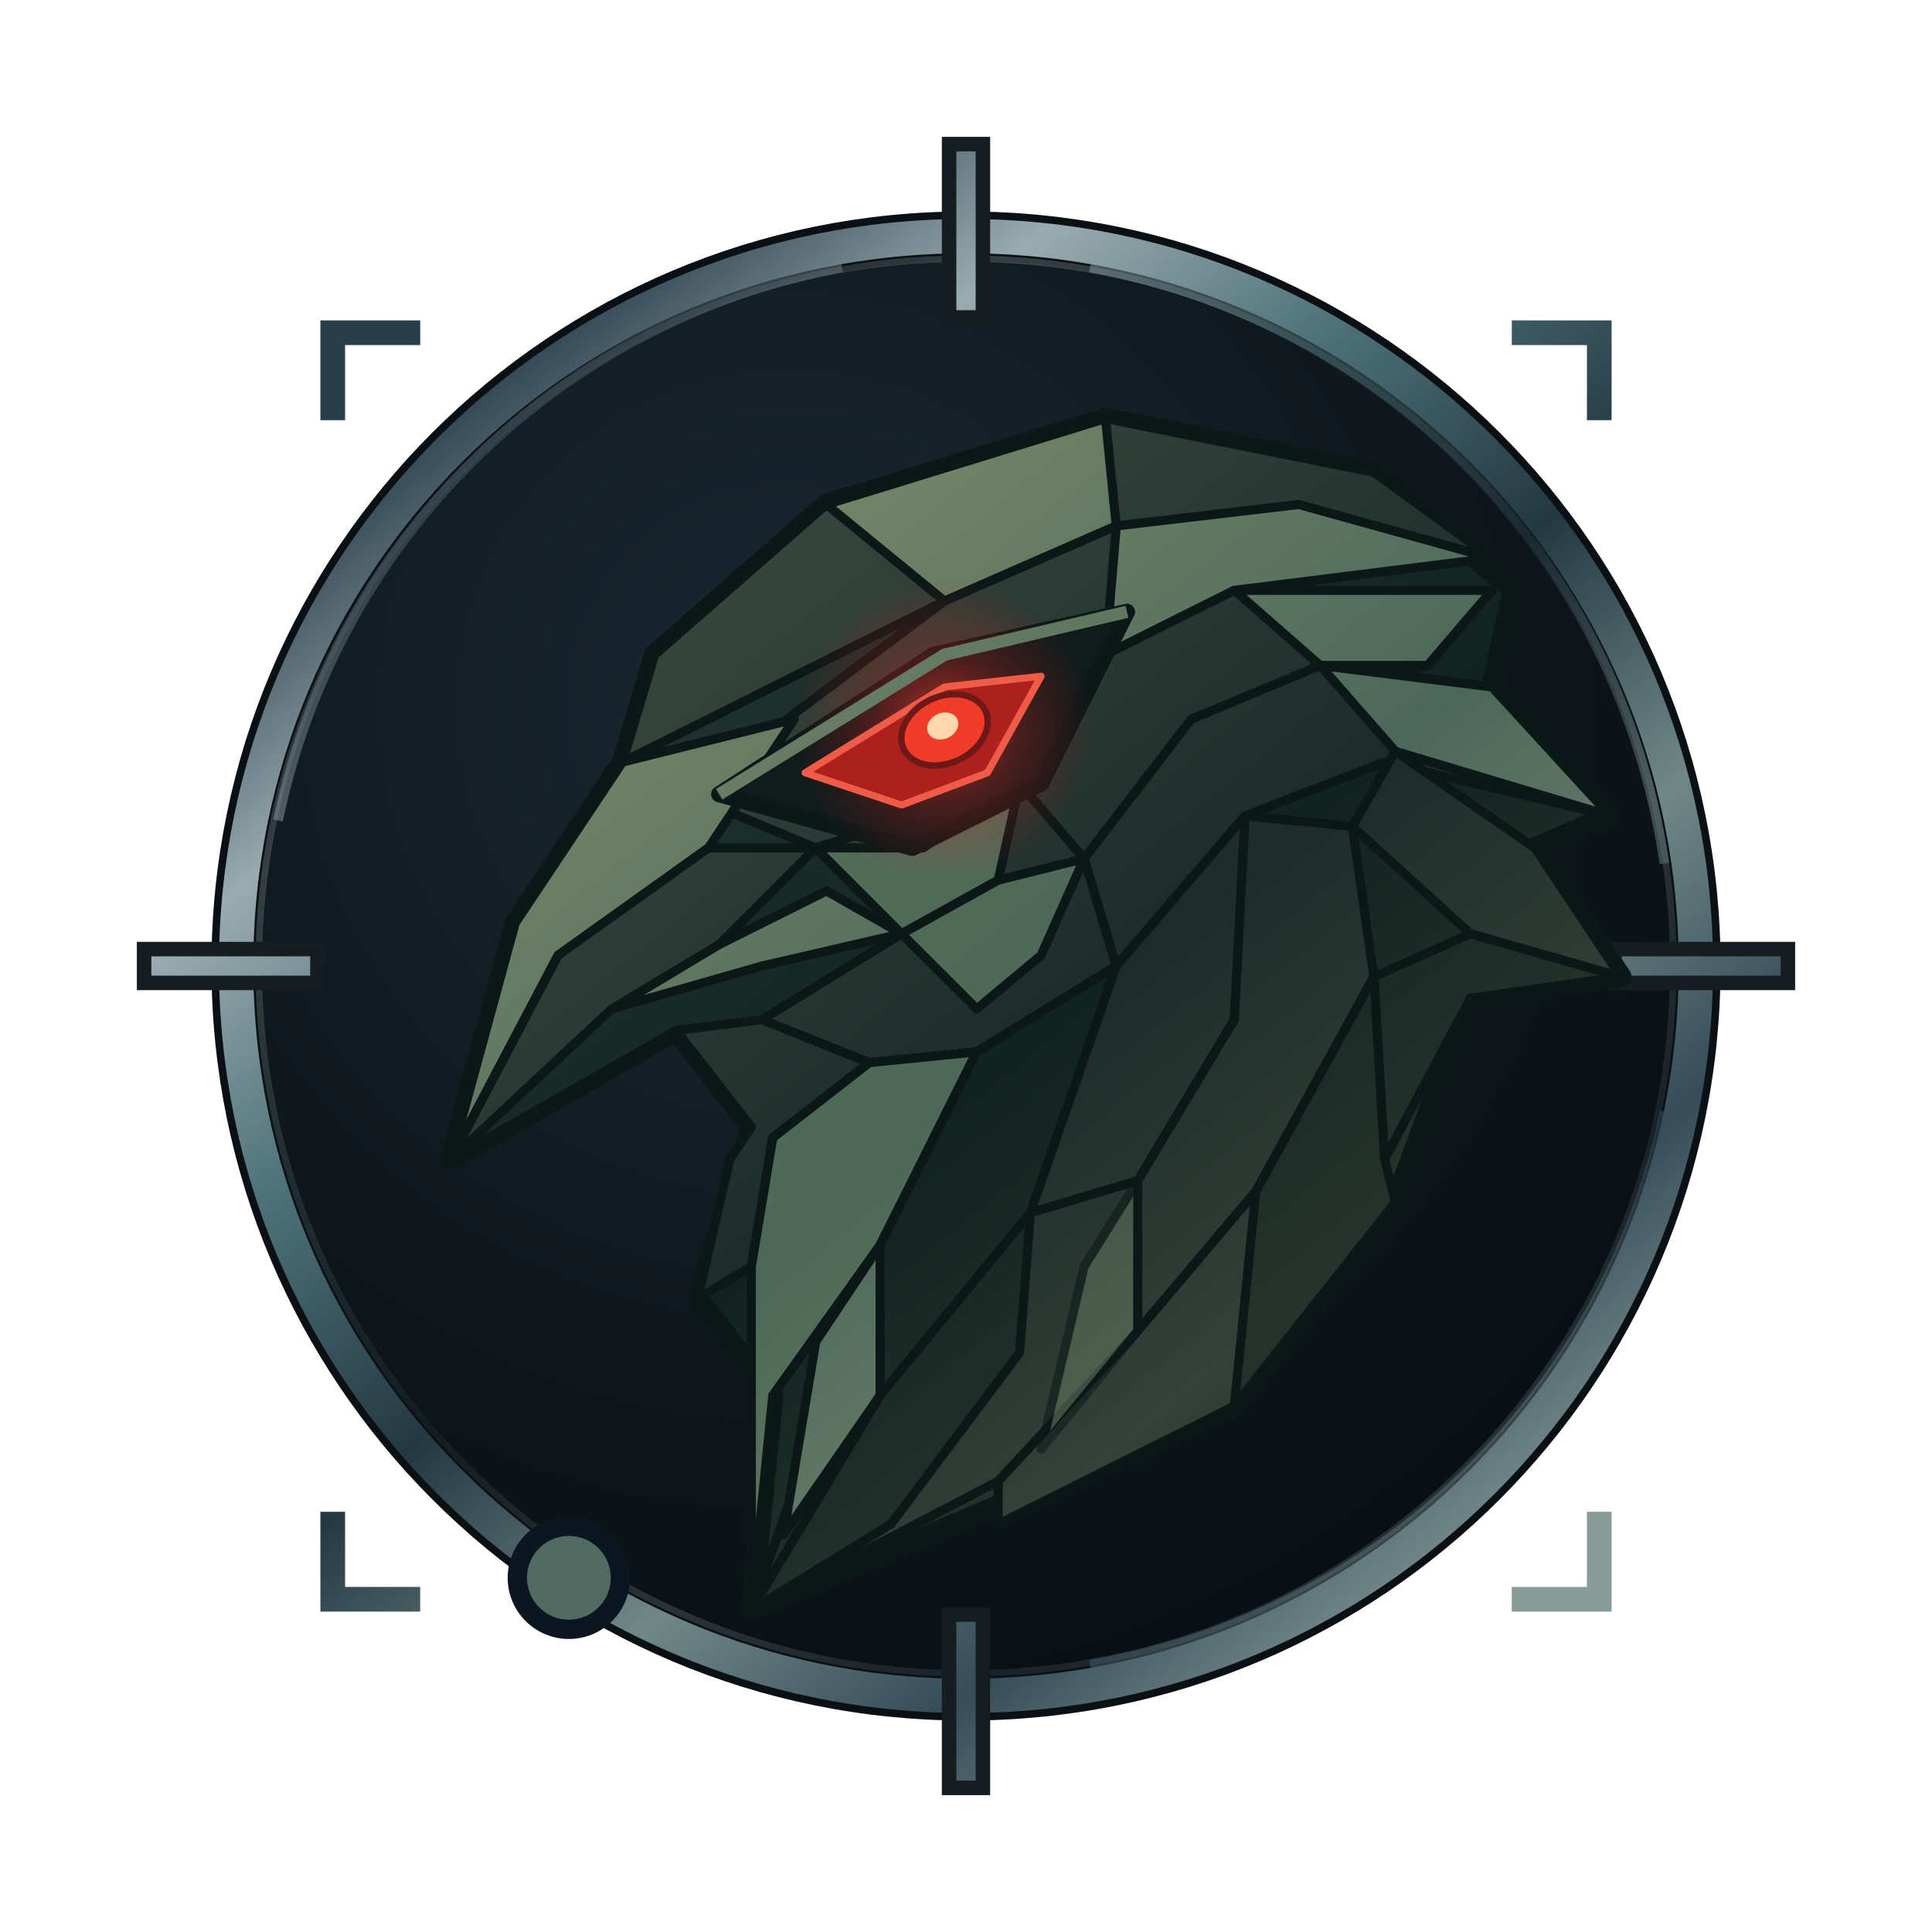
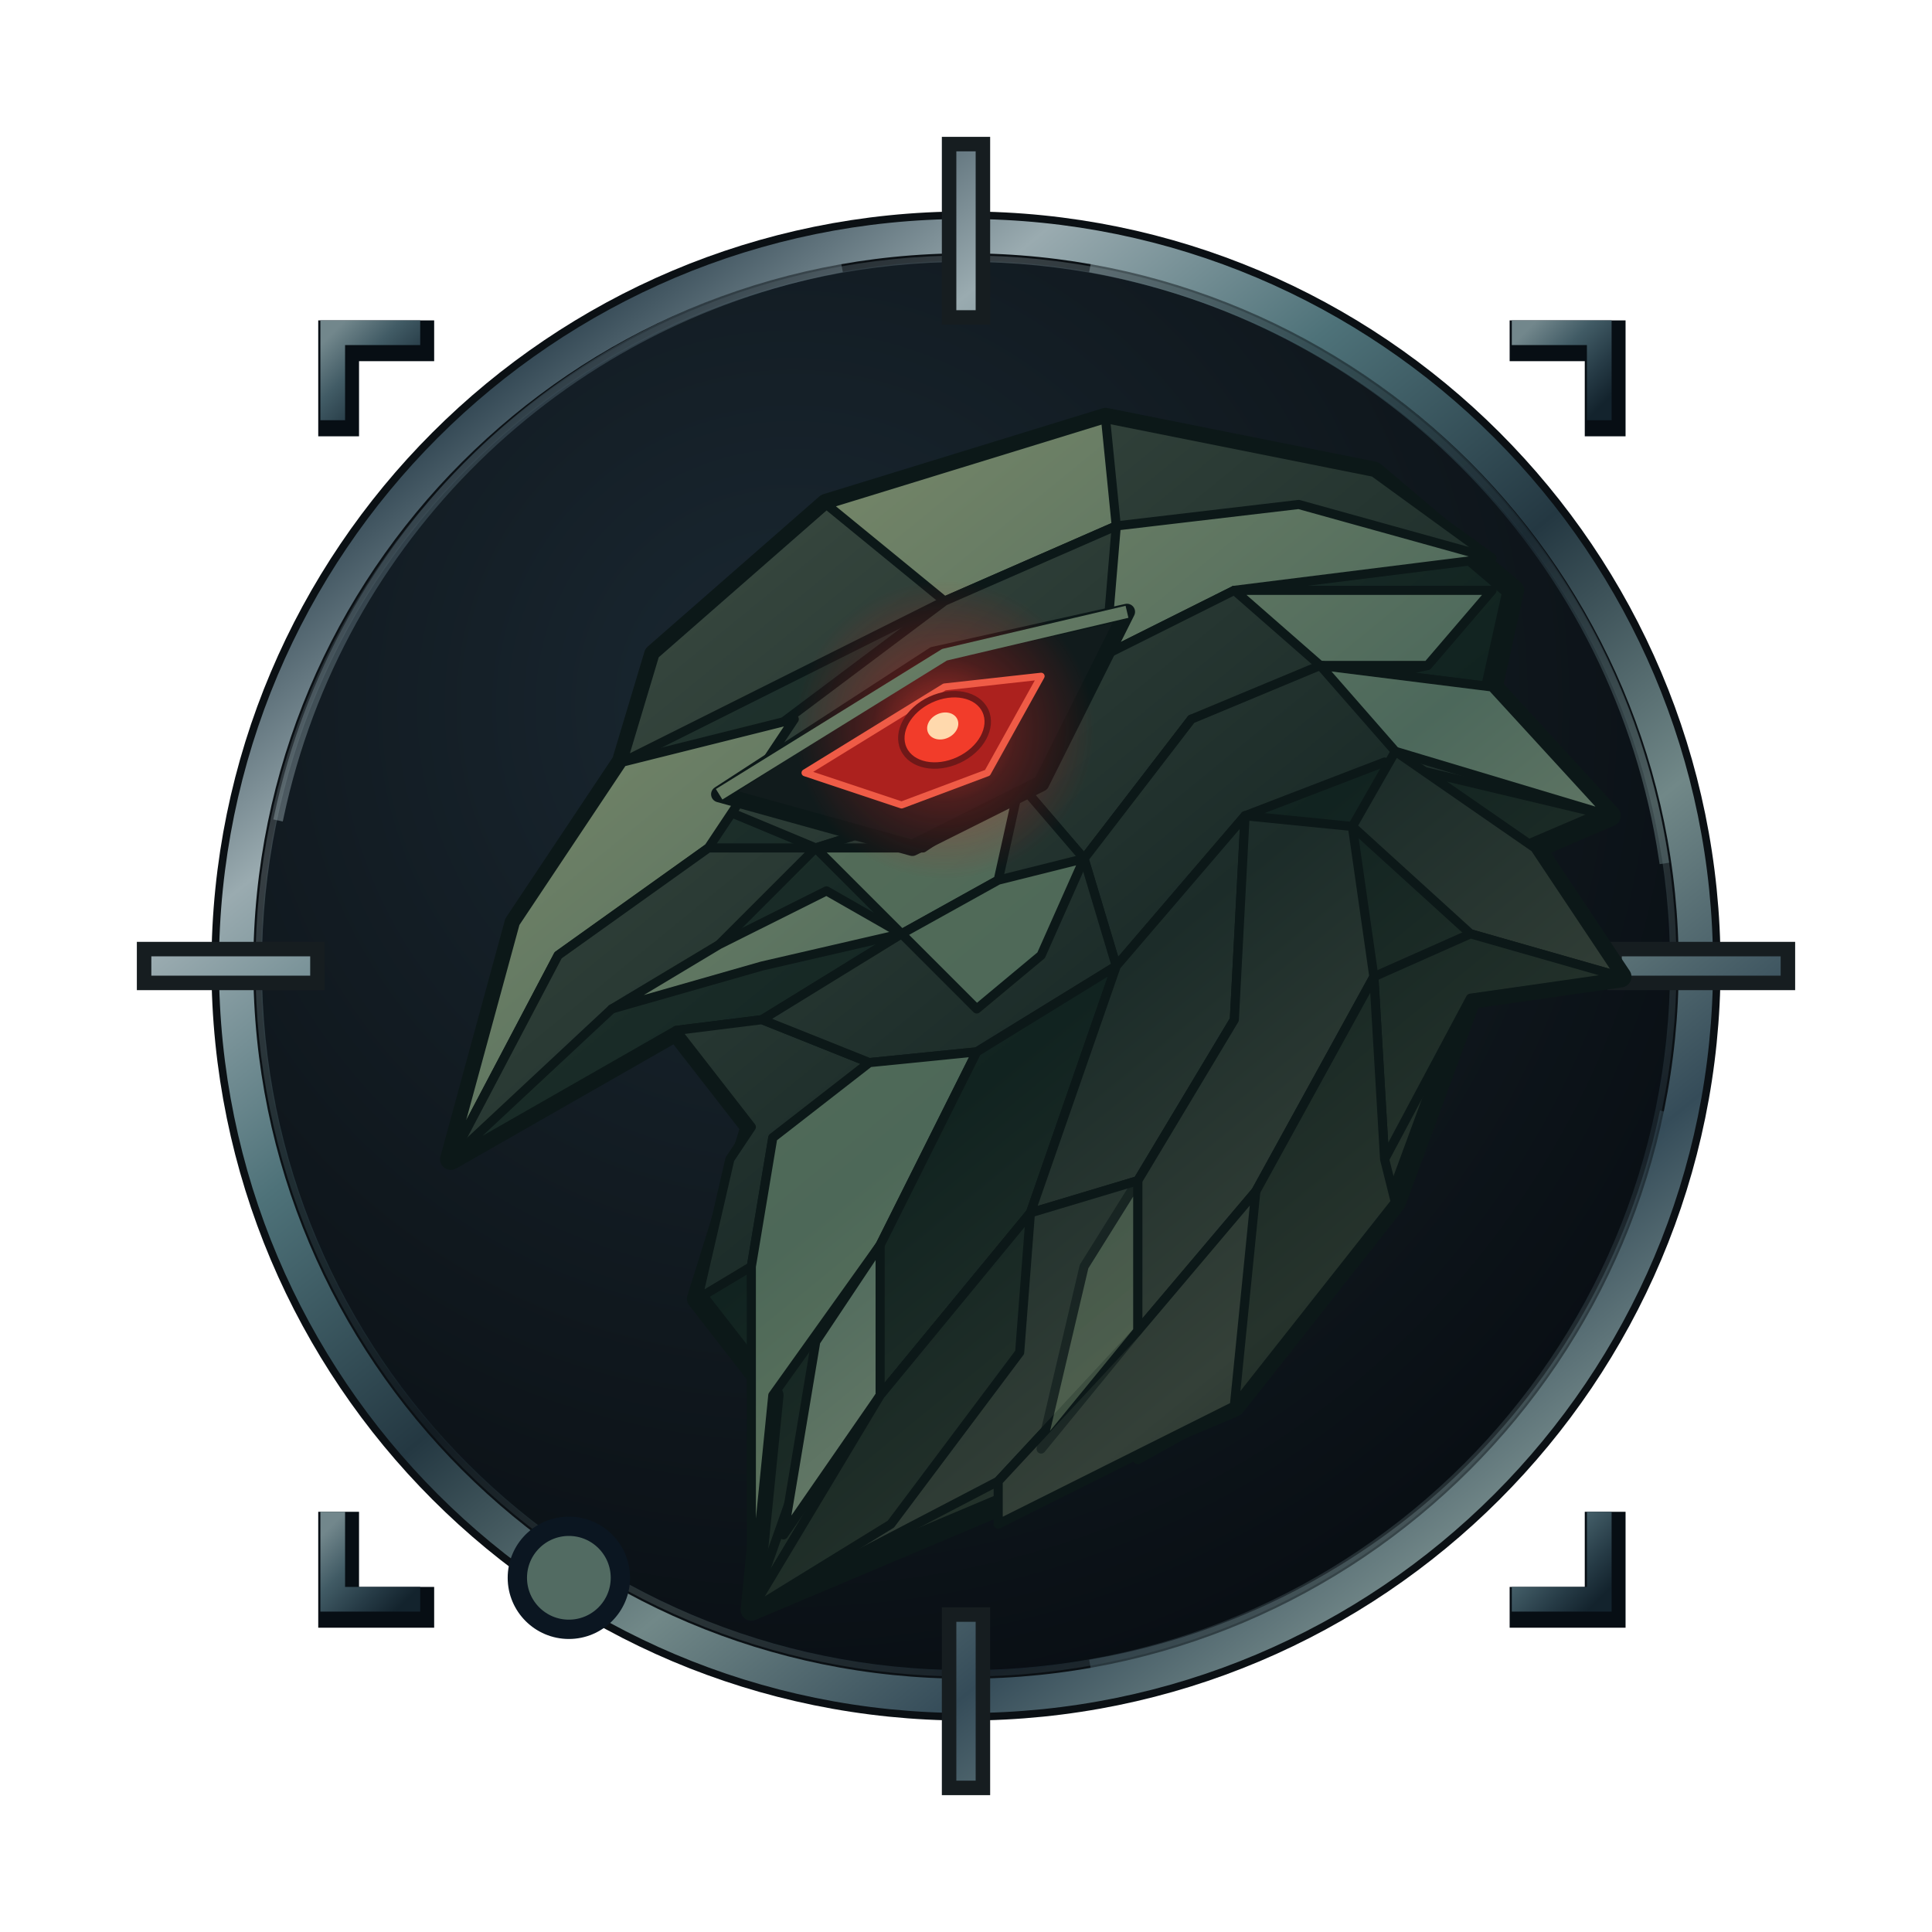
<svg xmlns="http://www.w3.org/2000/svg" viewBox="0 0 180 180" role="img" aria-labelledby="crebain-mark-title crebain-mark-desc">
  <style>
    .crebain-optic-breath { animation: crebain-optic-breath 5.6s ease-in-out infinite; }
    .crebain-optic-halo-breath { animation: crebain-optic-halo-breath 5.6s ease-in-out infinite; }
    .crebain-glint { opacity: 0; animation: crebain-glint 14s ease-in-out infinite; }
    @keyframes crebain-optic-breath { 0%, 100% { opacity: .5; } 50% { opacity: 1; } }
    @keyframes crebain-optic-halo-breath { 0%, 100% { opacity: .2; } 50% { opacity: .85; } }
    @keyframes crebain-glint {
      0%, 76% { transform: translateX(-110px); opacity: 0; }
      80% { opacity: .08; }
      89% { transform: translateX(110px); opacity: .12; }
      94%, 100% { transform: translateX(130px); opacity: 0; }
    }
    @media (prefers-reduced-motion: reduce) {
      .crebain-optic-breath, .crebain-optic-halo-breath, .crebain-glint { animation: none; }
    }
  </style>
  <defs>
    <clipPath id="crebain-glint-clip">
      <use href="#crebain-silhouette" />
    </clipPath>
    <linearGradient id="crebain-glint-light">
      <stop stop-color="#a6b898" stop-opacity="0" />
      <stop offset=".5" stop-color="#a6b898" />
      <stop offset="1" stop-color="#a6b898" stop-opacity="0" />
    </linearGradient>
    <radialGradient id="crebain-seat" cx="38%" cy="32%" r="78%">
      <stop offset="0" stop-color="#1a2832" />
      <stop offset="0.56" stop-color="#10181e" />
      <stop offset="1" stop-color="#070c11" />
    </radialGradient>
    <linearGradient id="crebain-ring-metal" x1="42" y1="36" x2="136" y2="151" gradientUnits="userSpaceOnUse">
      <stop offset="0" stop-color="#293e4b" />
      <stop offset="0.16" stop-color="#9aabb0" />
      <stop offset="0.32" stop-color="#4e7279" />
      <stop offset="0.5" stop-color="#243842" />
      <stop offset="0.68" stop-color="#718888" />
      <stop offset="0.84" stop-color="#354c59" />
      <stop offset="1" stop-color="#869b98" />
+     </linearGradient>
+     <linearGradient id="crebain-bracket-metal" x1="0" y1="0" x2="1" y2="1">
+       <stop offset="0" stop-color="#72878c" />
+       <stop offset=".38" stop-color="#415b65" />
+       <stop offset=".72" stop-color="#263b46" />
+       <stop offset="1" stop-color="#13232d" />
    </linearGradient>
    <radialGradient id="crebain-optic-halo">
      <stop stop-color="#ff4437" stop-opacity=".72" />
      <stop offset=".48" stop-color="#e12520" stop-opacity=".28" />
      <stop offset="1" stop-color="#d11717" stop-opacity="0" />
    </radialGradient>
    <linearGradient id="crebain-base" x1="42" y1="36" x2="136" y2="151" gradientUnits="userSpaceOnUse">
      <stop offset="0" stop-color="#566451" />
      <stop offset="0.22" stop-color="#34443c" />
      <stop offset="0.55" stop-color="#1c2c29" />
      <stop offset="0.78" stop-color="#344038" />
      <stop offset="1" stop-color="#101c1c" />
    </linearGradient>
    <linearGradient id="crebain-lit" x1="42" y1="36" x2="136" y2="151" gradientUnits="userSpaceOnUse">
      <stop offset="0" stop-color="#a2ad83" />
      <stop offset="0.22" stop-color="#718367" />
      <stop offset="0.55" stop-color="#4c685b" />
      <stop offset="0.78" stop-color="#71816c" />
      <stop offset="1" stop-color="#344c45" />
    </linearGradient>
    <linearGradient id="crebain-shade" x1="42" y1="36" x2="136" y2="151" gradientUnits="userSpaceOnUse">
      <stop offset="0" stop-color="#31413a" />
      <stop offset="0.22" stop-color="#21332e" />
      <stop offset="0.55" stop-color="#112320" />
      <stop offset="0.78" stop-color="#26332c" />
      <stop offset="1" stop-color="#0c1b19" />
    </linearGradient>
    <linearGradient id="crebain-edge" x1="42" y1="36" x2="136" y2="151" gradientUnits="userSpaceOnUse">
      <stop offset="0" stop-color="#8b9e77" />
      <stop offset="0.22" stop-color="#586f59" />
      <stop offset="0.55" stop-color="#4d6858" />
      <stop offset="0.78" stop-color="#687b60" />
      <stop offset="1" stop-color="#2d463e" />
    </linearGradient>
  </defs>
  <g id="crebain-reticle" fill="none" stroke-linecap="square">
    <circle cx="90" cy="90" r="68" fill="url(#crebain-seat)" stroke="#0b1014" stroke-width="4.6" />
    <circle cx="90" cy="90" r="68" stroke="url(#crebain-ring-metal)" stroke-width="3.2" />
    <circle cx="90" cy="90" r="65.9" stroke="url(#crebain-ring-metal)" stroke-opacity=".3" stroke-width=".6" />
    <path d="M26 76A66 66 0 0 1 78 25 M102 25A66 66 0 0 1 155 80 M155 104A66 66 0 0 1 102 155" stroke="url(#crebain-ring-metal)" stroke-opacity=".5" stroke-width=".9" />
    <path d="M90 15V28 M90 152V165 M15 90H28 M152 90H165" stroke="#161d20" stroke-width="4.5" />
    <path d="M90 15V28 M90 152V165 M15 90H28 M152 90H165" stroke="url(#crebain-ring-metal)" stroke-width="1.8" />
-     <path d="M31 38V31H38 M142 31H149V38 M31 142V149H38 M142 149H149V142" stroke="url(#crebain-ring-metal)" stroke-width="2.3" />
+     <path d="M31 38V31H38 M142 31H149V38 M31 142V149H38 M142 149H149V142" stroke="#070e14" stroke-width="3.8" transform="translate(.55 .75)" />
+     <g stroke="url(#crebain-bracket-metal)" stroke-width="2.3">
+       <path d="M31 38V31H38" />
+       <path d="M142 31H149V38" />
+       <path d="M31 142V149H38" />
+       <path d="M142 149H149V142" />
+     </g>
    <circle cx="53" cy="147" r="4.8" fill="#526b62" stroke="#0b1621" stroke-width="1.8" />
  </g>
  <g id="crebain-raven" stroke="#0c1818" stroke-width=".85" stroke-linejoin="round">
    <path id="crebain-silhouette" d="M42 108 48 86 58 71 61 61 77 47 103 39 128 44 141 55 139 64 150 76 143 79 151 91 137 93 130 112 115 131 70 150 72 130 65 121 70 105 63 96Z" fill="url(#crebain-shade)" stroke-width="2" />
    <g id="crebain-crown">
      <path d="M58 71 61 61 77 47 103 39 88 56Z" fill="url(#crebain-base)" />
      <path d="M77 47 103 39 128 44 104 49 88 56Z" fill="url(#crebain-lit)" />
      <path d="M103 39 128 44 139 52 119 52 104 49Z" fill="url(#crebain-base)" />
      <path d="M88 56 104 49 122 52 103 61 95 73 76 79 64 74Z" fill="url(#crebain-base)" />
      <path d="M104 49 121 47 139 52 115 55 103 61Z" fill="url(#crebain-lit)" />
      <path d="M103 61 115 55 139 55 133 62 111 67 101 80 95 73Z" fill="url(#crebain-base)" />
      <path d="M115 55 139 55 133 62 123 62Z" fill="url(#crebain-lit)" />
      <path d="M111 67 123 62 139 64 150 76 129 71 116 76 104 90 101 80Z" fill="url(#crebain-base)" />
      <path d="M123 62 139 64 150 76 130 70Z" fill="url(#crebain-lit)" />
      <path d="M130 70 143 79 151 91 137 87 126 77Z" fill="url(#crebain-base)" />
      <path d="M137 87 151 91 137 93 129 108 128 91Z" fill="url(#crebain-shade)" />
    </g>
    <g id="crebain-beak">
      <path d="M58 71 74 67 66 79 52 89 42 108 48 86Z" fill="url(#crebain-lit)" />
      <path d="M52 89 66 79 76 79 64 91 42 108Z" fill="url(#crebain-base)" />
      <path d="M42 108 57 94 73 87 84 87 71 95 63 96Z" fill="url(#crebain-shade)" />
      <path d="M57 94 67 88 77 83 84 87 71 90Z" fill="url(#crebain-lit)" />
      <path d="M63 96 71 95 81 99 72 106 70 118 65 121 68 108 70 105Z" fill="url(#crebain-base)" />
    </g>
    <g id="crebain-cheek-and-neck">
      <path d="M76 79 95 73 101 80 104 90 91 98 81 99 71 95 84 87Z" fill="url(#crebain-base)" />
      <path d="M76 79 86 79 95 73 93 82 84 87Z" fill="url(#crebain-edge)" />
      <path d="M84 87 93 82 101 80 97 89 91 94Z" fill="url(#crebain-edge)" />
      <path d="M81 99 91 98 82 116 72 130 70 150 70 118 72 106Z" fill="url(#crebain-edge)" />
      <path d="M91 98 104 90 96 113 82 130 70 150 82 116Z" fill="url(#crebain-shade)" />
      <path d="M104 90 116 76 115 95 106 110 96 113Z" fill="url(#crebain-base)" />
      <path d="M116 76 126 77 128 91 117 111 106 124 106 110 115 95Z" fill="url(#crebain-base)" />
      <path d="M128 91 129 108 130 112 115 131 106 136 117 111Z" fill="url(#crebain-shade)" />
      <path d="M96 113 106 110 106 124 93 138 70 150 82 130Z" fill="url(#crebain-base)" />
      <path d="M106 124 117 111 115 131 93 142 93 138Z" fill="url(#crebain-base)" />
      <path d="M82 116 82 130 73 143 76 125Z" fill="url(#crebain-lit)" />
      <path d="M96 113 95 126 83 142 70 150 82 130Z" fill="url(#crebain-shade)" />
      <path d="M106 110 106 124 97 135 101 118Z" fill="url(#crebain-edge)" opacity=".58" />
    </g>
    <g id="crebain-optic">
      <path d="M67 74 87 61 105 57 97 73 85 79Z" fill="#111b1c" stroke-width="1.5" />
      <circle cx="88" cy="68" r="14" fill="url(#crebain-optic-halo)" stroke="none" class="crebain-optic-halo-breath" />
      <g class="crebain-optic-breath">
        <path d="M75 72 88 64 97 63 92 72 84 75Z" fill="#ac211e" stroke="#ef5b46" stroke-width=".65" />
        <ellipse cx="88" cy="68" rx="4.2" ry="3.1" transform="rotate(-25 88 68)" fill="#f23c2a" stroke="#6f1818" stroke-width=".6" />
        <ellipse cx="88" cy="67.6" rx="1.5" ry="1.2" transform="rotate(-25 88 68)" fill="#ffd9ad" stroke="none" />
      </g>
      <path d="M67 74 88 61 105 57" fill="none" stroke="url(#crebain-lit)" stroke-width="1.15" />
    </g>
  </g>
  <g clip-path="url(#crebain-glint-clip)" aria-hidden="true">
    <path d="M60 30H79L131 153H112Z" fill="url(#crebain-glint-light)" class="crebain-glint" />
  </g>
</svg>
